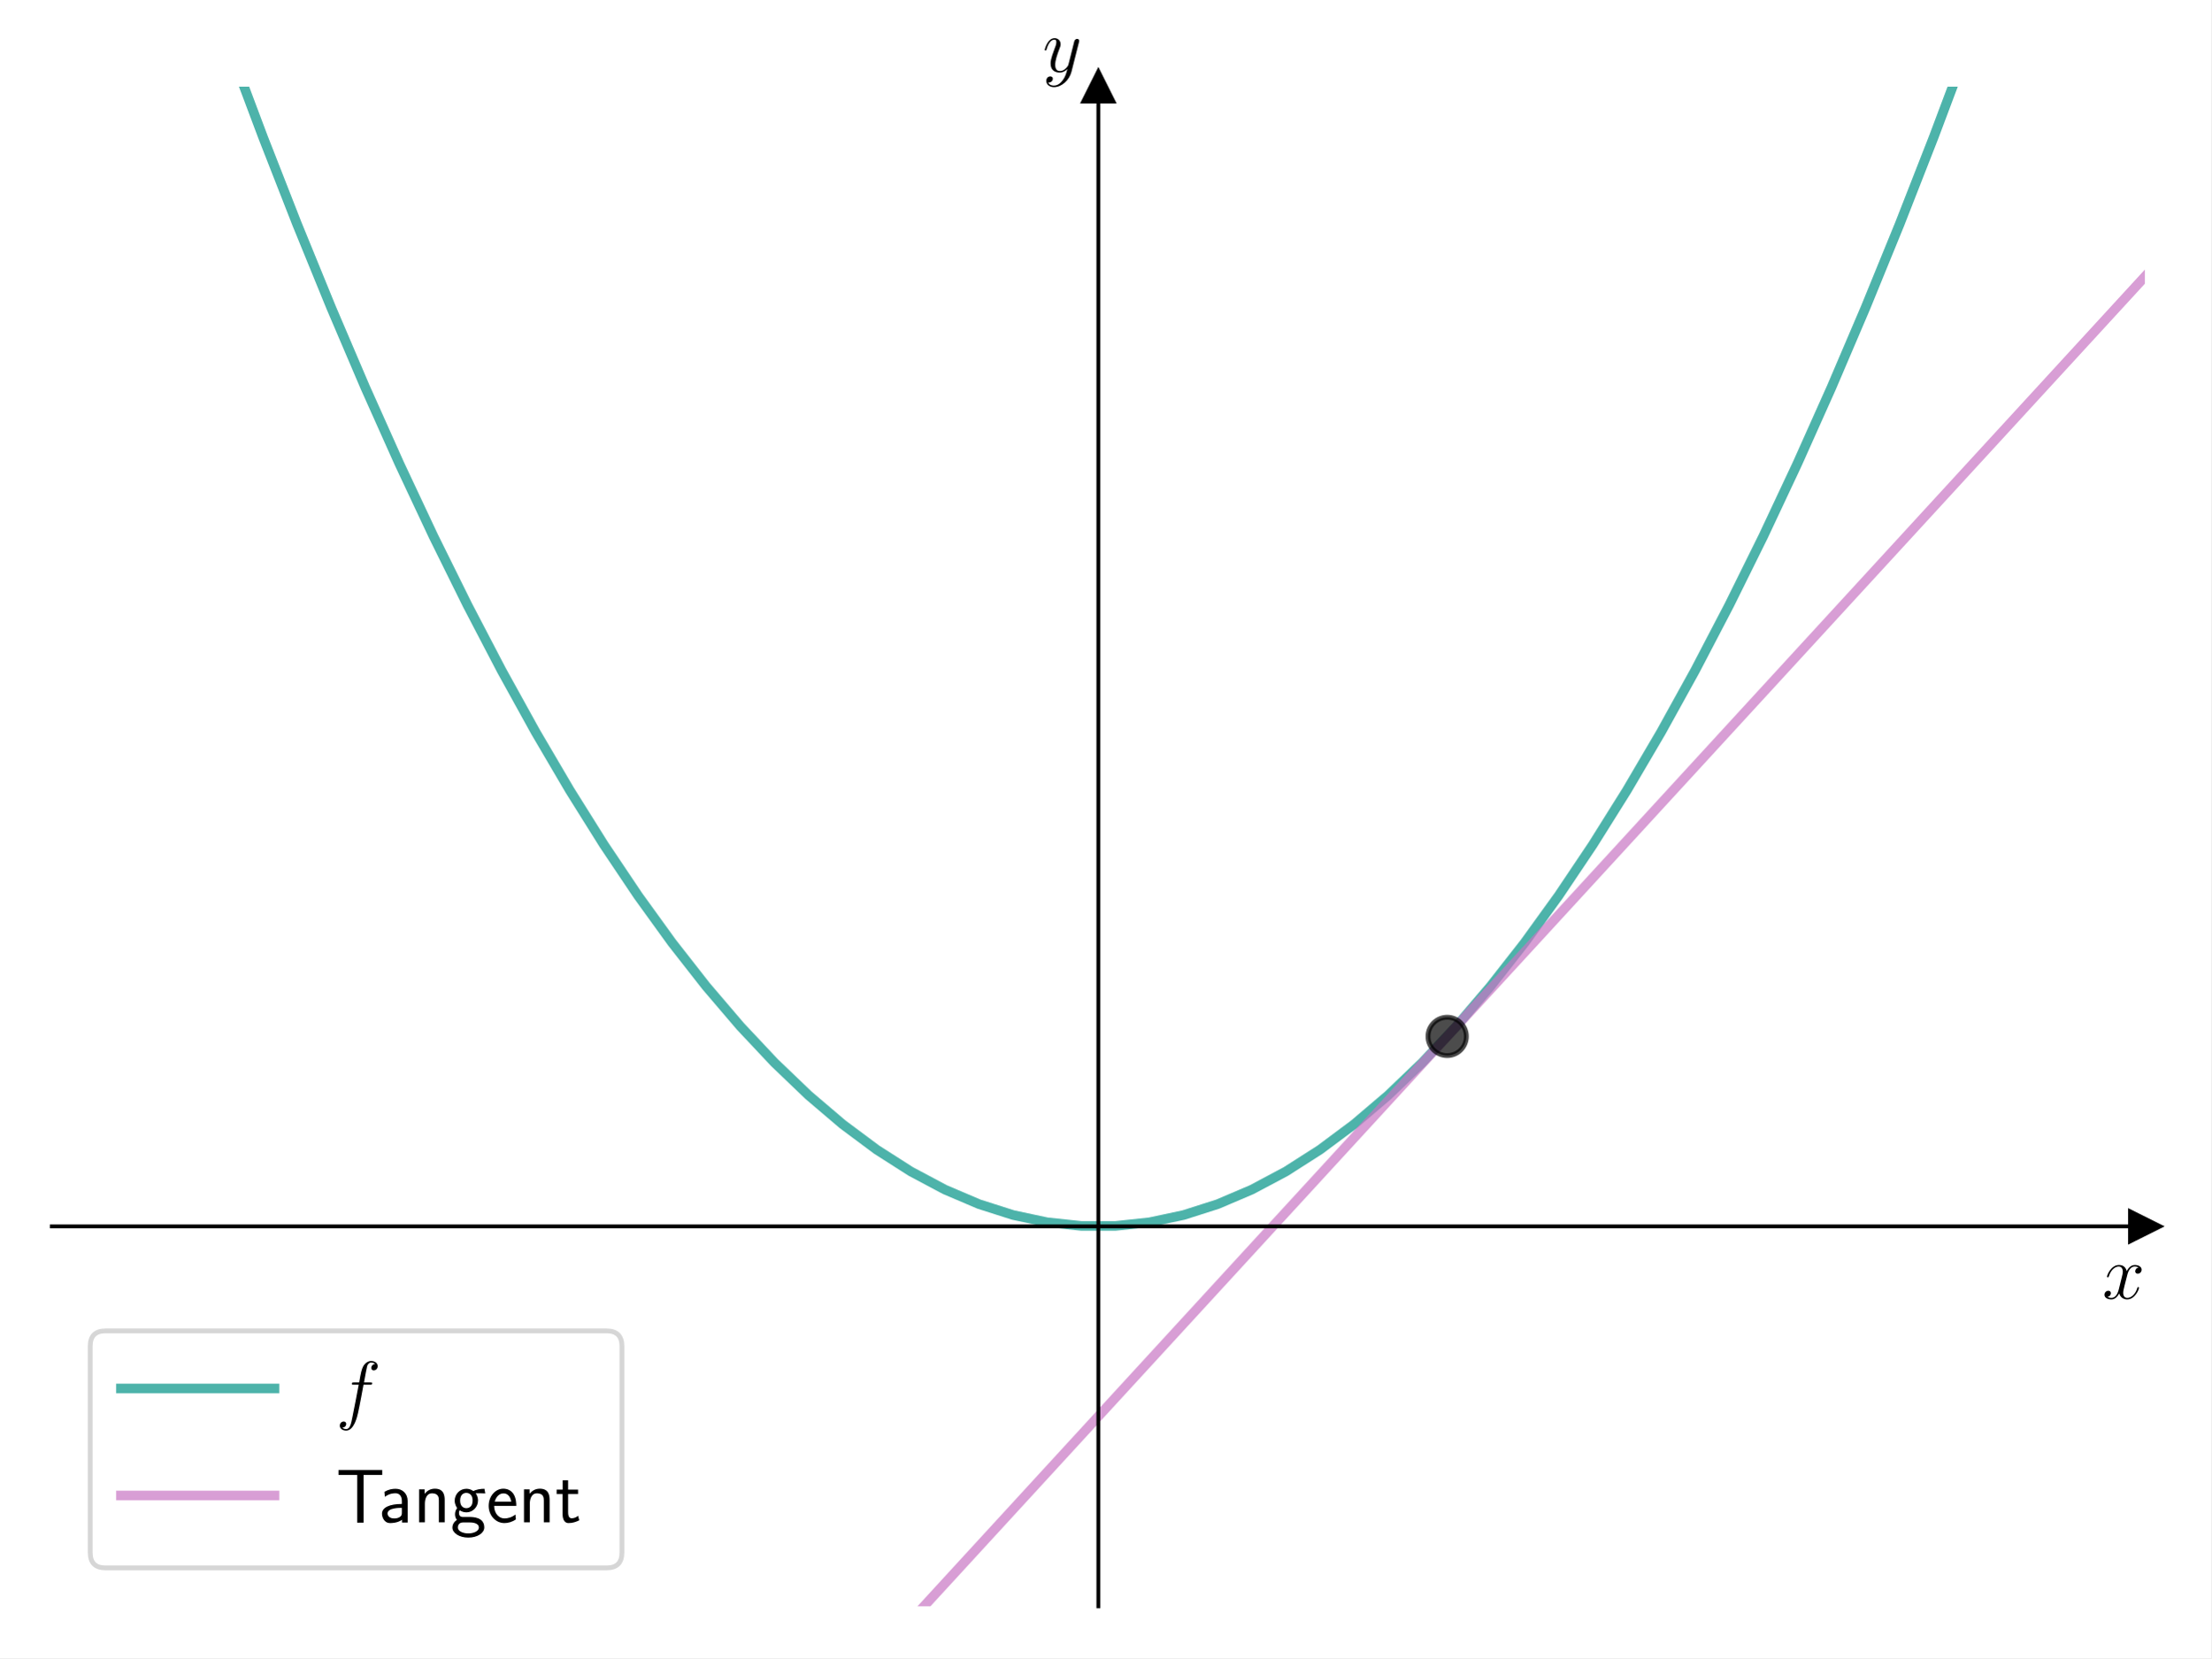
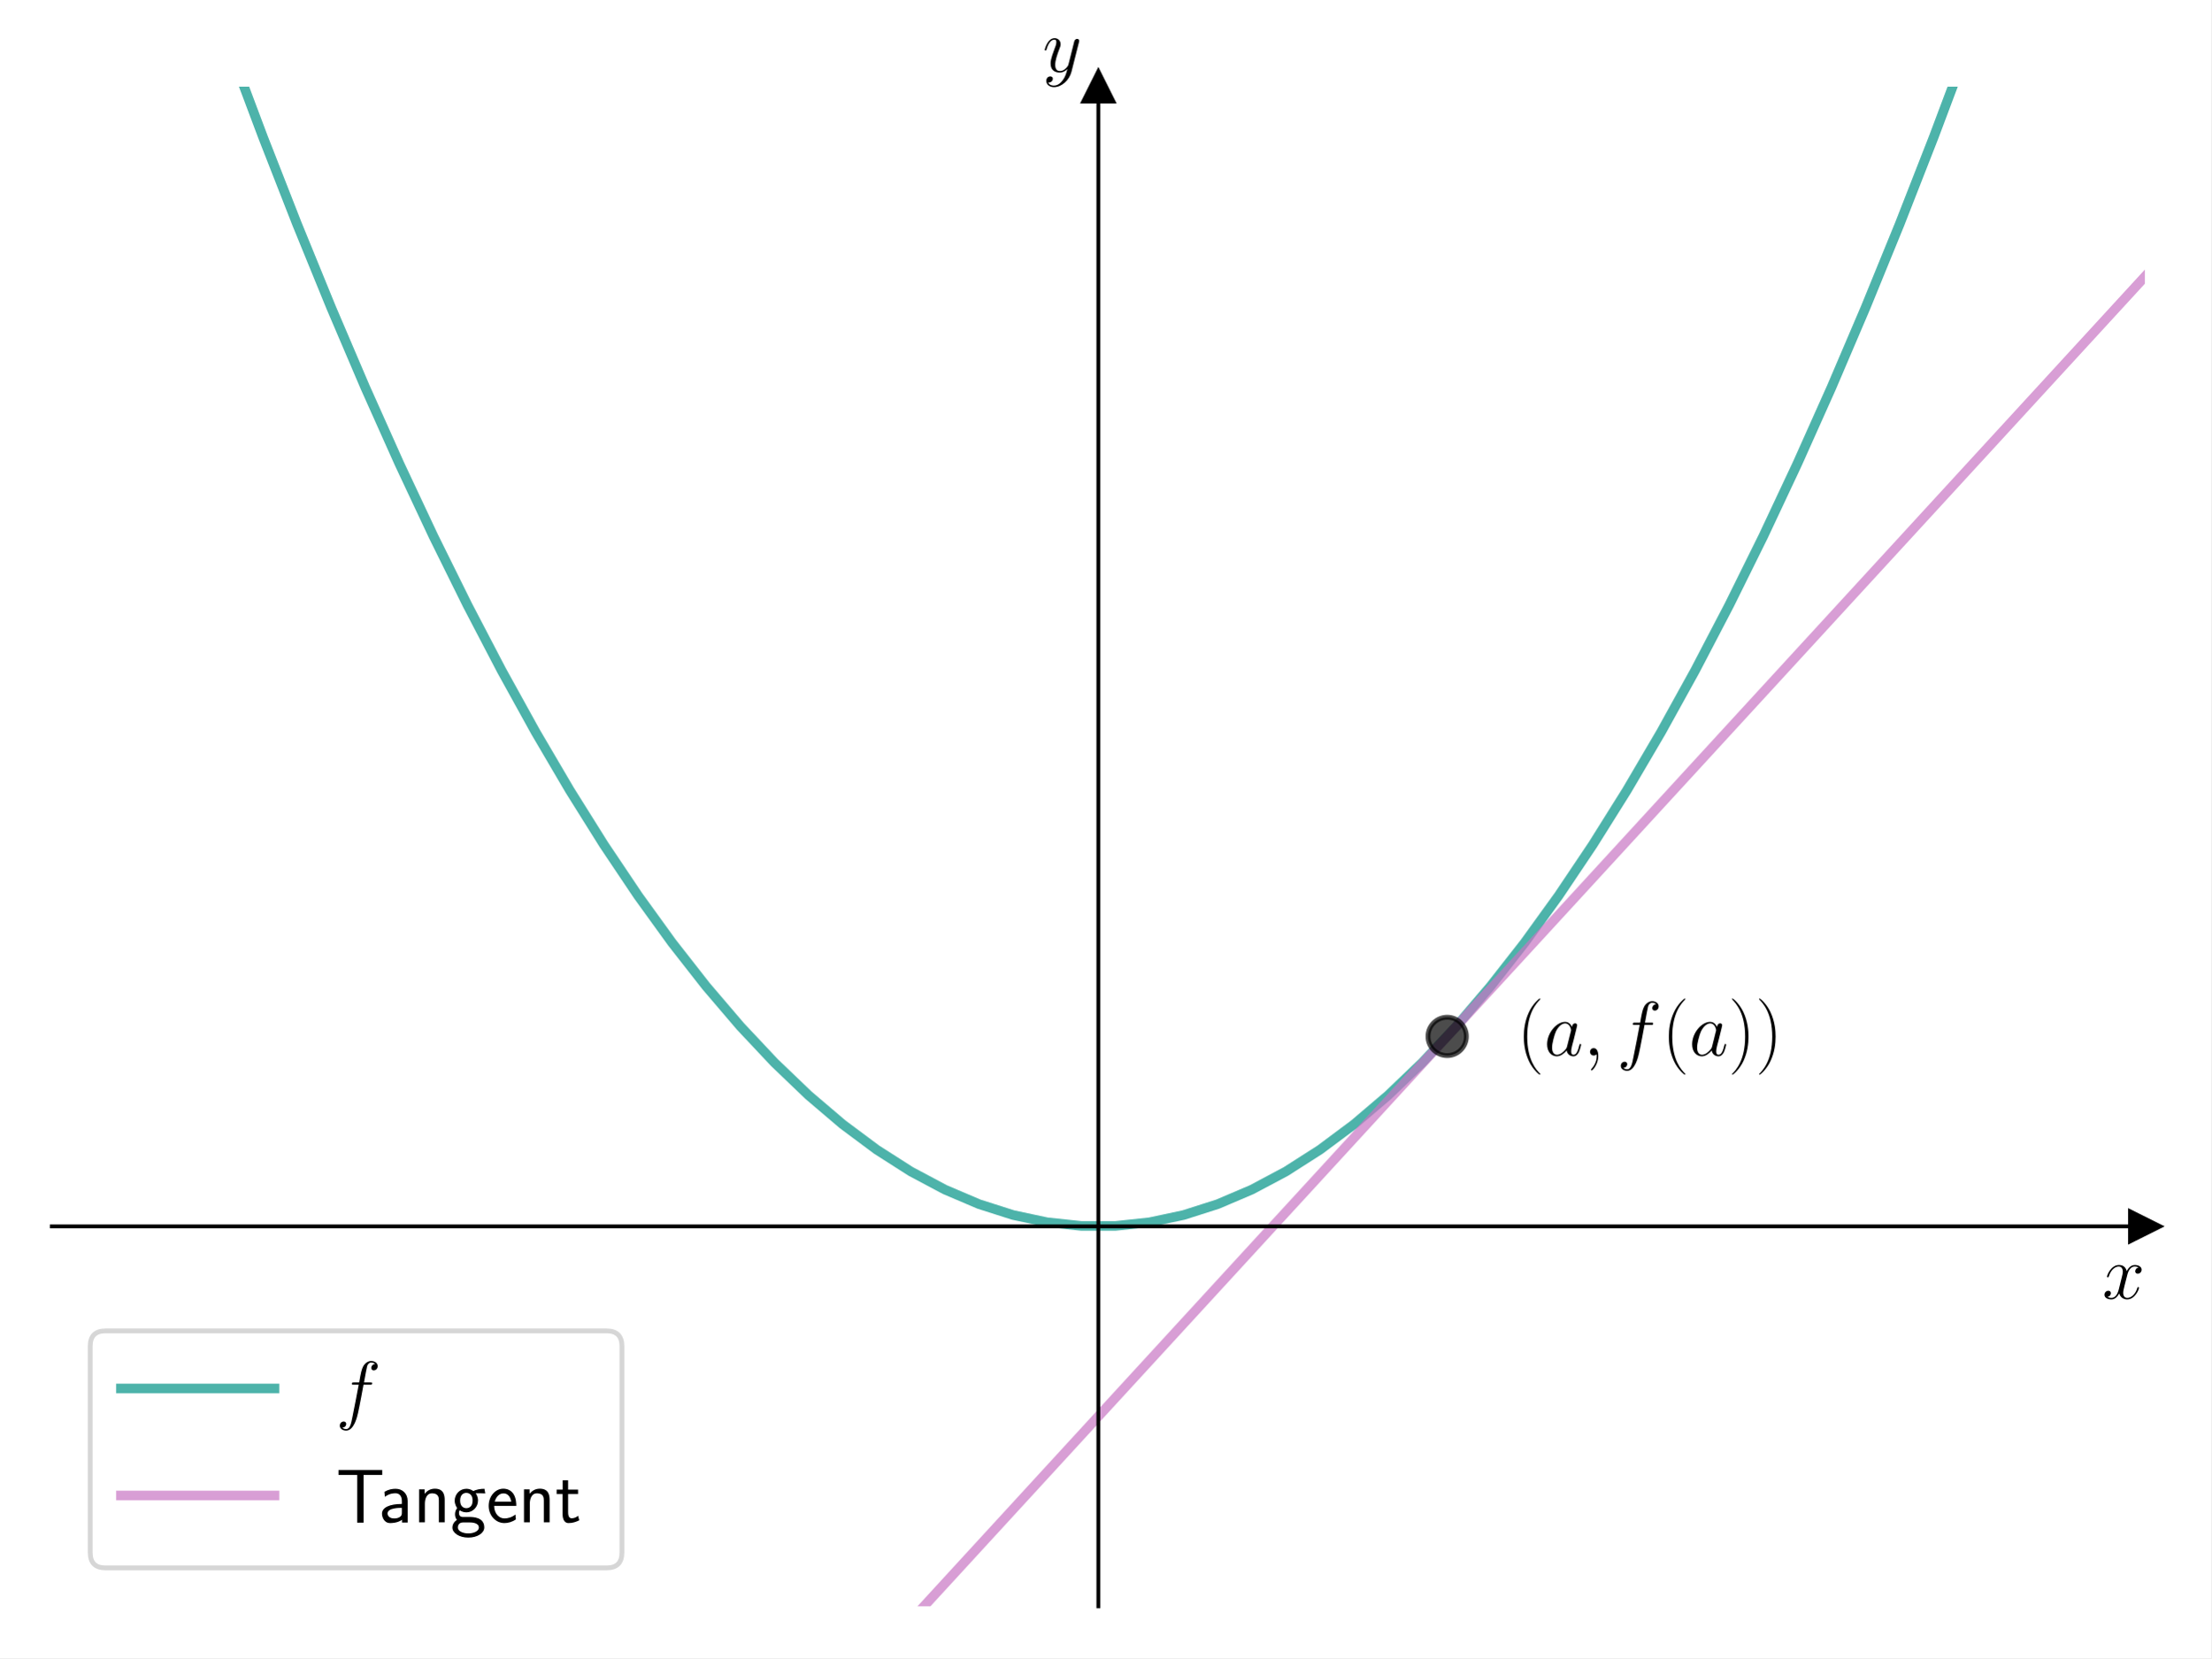
<svg xmlns="http://www.w3.org/2000/svg" xmlns:xlink="http://www.w3.org/1999/xlink" width="460.8pt" height="345.6pt" viewBox="0 0 460.8 345.6" version="1.1">
  <defs>
    <style type="text/css">*{stroke-linejoin: round; stroke-linecap: butt}</style>
  </defs>
  <g id="figure_1">
    <g id="patch_1">
      <path d="M 0 345.6  L 460.8 345.6  L 460.8 0  L 0 0  z " style="fill: #ffffff" />
    </g>
    <g id="axes_1">
      <g id="patch_2">
        <path d="M 10.8 334.8  L 447 334.8  L 447 18.065  L 10.8 18.065  z " style="fill: #ffffff" />
      </g>
      <g id="matplotlib.axis_1">
        <g id="text_1">
          <g transform="translate(438.1306 270.6857) scale(0.16 -0.16)">
            <defs>
              <path id="CMMI12-78" d="M 3034 2606  C 2829 2567 2752 2414 2752 2293  C 2752 2139 2874 2088 2963 2088  C 3155 2088 3290 2254 3290 2427  C 3290 2695 2982 2816 2714 2816  C 2323 2816 2106 2433 2048 2312  C 1901 2816 1504 2816 1389 2816  C 736 2816 390 1980 390 1839  C 390 1814 416 1782 461 1782  C 512 1782 525 1820 538 1846  C 755 2555 1184 2689 1370 2689  C 1658 2689 1715 2420 1715 2267  C 1715 2127 1677 1980 1600 1673  L 1382 798  C 1286 415 1101 64 762 64  C 730 64 570 64 435 147  C 666 192 717 383 717 460  C 717 588 621 664 499 664  C 346 664 179 530 179 326  C 179 57 480 -64 755 -64  C 1062 -64 1280 179 1414 441  C 1517 64 1837 -64 2074 -64  C 2726 -64 3072 773 3072 913  C 3072 945 3046 971 3008 971  C 2950 971 2944 939 2925 888  C 2752 326 2381 64 2093 64  C 1869 64 1747 230 1747 492  C 1747 632 1773 734 1875 1156  L 2099 2024  C 2195 2408 2413 2689 2707 2689  C 2720 2689 2899 2689 3034 2606  z " transform="scale(0.015625)" />
            </defs>
            <use xlink:href="#CMMI12-78" transform="scale(0.996264)" />
          </g>
        </g>
      </g>
      <g id="matplotlib.axis_2">
        <g id="text_2">
          <g transform="translate(217.2897 14.96506) scale(0.16 -0.16)">
            <defs>
              <path id="CMMI12-79" d="M 1683 -700  C 1510 -939 1261 -1152 947 -1152  C 870 -1152 563 -1152 467 -889  C 486 -895 518 -895 531 -895  C 723 -895 851 -729 851 -582  C 851 -435 730 -384 634 -384  C 531 -384 307 -458 307 -759  C 307 -1071 582 -1286 947 -1286  C 1587 -1286 2234 -700 2413 6  L 3040 2485  C 3046 2517 3059 2556 3059 2594  C 3059 2689 2982 2753 2886 2753  C 2829 2753 2694 2727 2643 2535  L 2170 658  C 2138 543 2138 530 2086 460  C 1958 281 1747 64 1440 64  C 1082 64 1050 415 1050 588  C 1050 952 1222 1443 1395 1903  C 1466 2088 1504 2178 1504 2305  C 1504 2574 1312 2816 998 2816  C 410 2816 173 1890 173 1839  C 173 1814 198 1782 243 1782  C 301 1782 307 1807 333 1897  C 486 2433 730 2689 979 2689  C 1037 2689 1146 2689 1146 2478  C 1146 2312 1075 2127 979 1884  C 666 1047 666 837 666 683  C 666 77 1101 -64 1421 -64  C 1606 -64 1837 -6 2061 230  L 2067 224  C 1971 -147 1907 -392 1683 -700  z " transform="scale(0.015625)" />
            </defs>
            <use xlink:href="#CMMI12-79" transform="scale(0.996264)" />
          </g>
        </g>
      </g>
      <g id="line2d_1">
        <defs>
-           <path id="m32dc6d2966" d="M 3 0  L -3 -3  L -3 3  z " style="stroke: #000000; stroke-linejoin: miter" />
+           <path id="m9f490c34ac" d="M 3 0  L -3 -3  L -3 3  z " style="stroke: #000000; stroke-linejoin: miter" />
        </defs>
        <g>
-           <use xlink:href="#m32dc6d2966" x="447" y="255.616" style="stroke: #000000; stroke-linejoin: miter" />
+           <use xlink:href="#m9f490c34ac" x="447" y="255.616" style="stroke: #000000; stroke-linejoin: miter" />
        </g>
      </g>
      <g id="line2d_2">
        <defs>
-           <path id="m4ff0ca5d74" d="M 0 -3  L -3 3  L 3 3  z " style="stroke: #000000; stroke-linejoin: miter" />
+           <path id="m5529723133" d="M 0 -3  L -3 3  L 3 3  z " style="stroke: #000000; stroke-linejoin: miter" />
        </defs>
        <g>
-           <use xlink:href="#m4ff0ca5d74" x="228.9" y="18.065" style="stroke: #000000; stroke-linejoin: miter" />
+           <use xlink:href="#m5529723133" x="228.9" y="18.065" style="stroke: #000000; stroke-linejoin: miter" />
        </g>
      </g>
      <g id="line2d_3">
-         <path d="M 43.848 -1  L 47.683 9.616  L 54.79 28.532  L 61.896 46.691  L 69.003 64.093  L 76.109 80.739  L 83.216 96.629  L 90.322 111.761  L 97.429 126.137  L 104.535 139.757  L 111.642 152.619  L 118.748 164.726  L 125.855 176.075  L 132.962 186.668  L 140.068 196.504  L 147.175 205.584  L 154.281 213.907  L 161.388 221.473  L 168.494 228.283  L 175.601 234.336  L 182.707 239.632  L 189.814 244.172  L 196.921 247.955  L 204.027 250.982  L 211.134 253.252  L 218.24 254.765  L 225.347 255.522  L 232.453 255.522  L 239.56 254.765  L 246.666 253.252  L 253.773 250.982  L 260.879 247.955  L 267.986 244.172  L 275.093 239.632  L 282.199 234.336  L 289.306 228.283  L 296.412 221.473  L 303.519 213.907  L 310.625 205.584  L 317.732 196.504  L 324.838 186.668  L 331.945 176.075  L 339.052 164.726  L 346.158 152.619  L 353.265 139.757  L 360.371 126.137  L 367.478 111.761  L 374.584 96.629  L 381.691 80.739  L 388.797 64.093  L 395.904 46.691  L 403.01 28.532  L 410.117 9.616  L 413.952 -1  " clip-path="url(#p2a7432b05f)" style="fill: none; stroke: #029386; stroke-opacity: 0.7; stroke-width: 2; stroke-linecap: square" />
+         <path d="M 43.848 -1  L 47.683 9.616  L 54.79 28.532  L 61.896 46.691  L 69.003 64.093  L 76.109 80.739  L 83.216 96.629  L 90.322 111.761  L 97.429 126.137  L 104.535 139.757  L 111.642 152.619  L 118.748 164.726  L 125.855 176.075  L 132.962 186.668  L 140.068 196.504  L 147.175 205.584  L 154.281 213.907  L 161.388 221.473  L 168.494 228.283  L 175.601 234.336  L 182.707 239.632  L 189.814 244.172  L 196.921 247.955  L 204.027 250.982  L 211.134 253.252  L 218.24 254.765  L 225.347 255.522  L 232.453 255.522  L 239.56 254.765  L 246.666 253.252  L 253.773 250.982  L 260.879 247.955  L 267.986 244.172  L 275.093 239.632  L 282.199 234.336  L 289.306 228.283  L 296.412 221.473  L 303.519 213.907  L 310.625 205.584  L 317.732 196.504  L 324.838 186.668  L 331.945 176.075  L 339.052 164.726  L 346.158 152.619  L 353.265 139.757  L 360.371 126.137  L 367.478 111.761  L 374.584 96.629  L 381.691 80.739  L 388.797 64.093  L 395.904 46.691  L 403.01 28.532  L 410.117 9.616  L 413.952 -1  " clip-path="url(#p7809e424d4)" style="fill: none; stroke: #029386; stroke-opacity: 0.7; stroke-width: 2; stroke-linecap: square" />
      </g>
      <g id="line2d_4">
-         <path d="M 181.717 346.6  L 182.707 345.521  L 189.814 337.781  L 196.921 330.04  L 204.027 322.3  L 211.134 314.559  L 218.24 306.819  L 225.347 299.079  L 232.453 291.338  L 239.56 283.598  L 246.666 275.857  L 253.773 268.117  L 260.879 260.377  L 267.986 252.636  L 275.093 244.896  L 282.199 237.155  L 289.306 229.415  L 296.412 221.675  L 303.519 213.934  L 310.625 206.194  L 317.732 198.453  L 324.838 190.713  L 331.945 182.973  L 339.052 175.232  L 346.158 167.492  L 353.265 159.752  L 360.371 152.011  L 367.478 144.271  L 374.584 136.53  L 381.691 128.79  L 388.797 121.05  L 395.904 113.309  L 403.01 105.569  L 410.117 97.828  L 417.224 90.088  L 424.33 82.348  L 431.437 74.607  L 438.543 66.867  L 445.65 59.126  L 452.756 51.386  " clip-path="url(#p2a7432b05f)" style="fill: none; stroke: #c875c4; stroke-opacity: 0.7; stroke-width: 2; stroke-linecap: square" />
+         <path d="M 181.717 346.6  L 182.707 345.521  L 189.814 337.781  L 196.921 330.04  L 204.027 322.3  L 211.134 314.559  L 218.24 306.819  L 225.347 299.079  L 232.453 291.338  L 239.56 283.598  L 246.666 275.857  L 253.773 268.117  L 260.879 260.377  L 267.986 252.636  L 275.093 244.896  L 282.199 237.155  L 289.306 229.415  L 296.412 221.675  L 303.519 213.934  L 310.625 206.194  L 317.732 198.453  L 324.838 190.713  L 331.945 182.973  L 339.052 175.232  L 346.158 167.492  L 353.265 159.752  L 360.371 152.011  L 367.478 144.271  L 374.584 136.53  L 381.691 128.79  L 388.797 121.05  L 395.904 113.309  L 403.01 105.569  L 410.117 97.828  L 417.224 90.088  L 424.33 82.348  L 431.437 74.607  L 438.543 66.867  L 445.65 59.126  L 452.756 51.386  " clip-path="url(#p7809e424d4)" style="fill: none; stroke: #c875c4; stroke-opacity: 0.7; stroke-width: 2; stroke-linecap: square" />
      </g>
      <g id="line2d_5">
        <defs>
-           <path id="me2b2d96ff4" d="M 0 4  C 1.061 4 2.078 3.579 2.828 2.828  C 3.579 2.078 4 1.061 4 0  C 4 -1.061 3.579 -2.078 2.828 -2.828  C 2.078 -3.579 1.061 -4 0 -4  C -1.061 -4 -2.078 -3.579 -2.828 -2.828  C -3.579 -2.078 -4 -1.061 -4 0  C -4 1.061 -3.579 2.078 -2.828 2.828  C -2.078 3.579 -1.061 4 0 4  z " style="stroke: #000000; stroke-opacity: 0.7" />
+           <path id="mb286269d16" d="M 0 4  C 1.061 4 2.078 3.579 2.828 2.828  C 3.579 2.078 4 1.061 4 0  C 4 -1.061 3.579 -2.078 2.828 -2.828  C 2.078 -3.579 1.061 -4 0 -4  C -1.061 -4 -2.078 -3.579 -2.828 -2.828  C -3.579 -2.078 -4 -1.061 -4 0  C -4 1.061 -3.579 2.078 -2.828 2.828  C -2.078 3.579 -1.061 4 0 4  z " style="stroke: #000000; stroke-opacity: 0.7" />
        </defs>
-         <g clip-path="url(#p2a7432b05f)">
-           <use xlink:href="#me2b2d96ff4" x="301.6" y="216.024" style="fill-opacity: 0.7; stroke: #000000; stroke-opacity: 0.7" />
+         <g clip-path="url(#p7809e424d4)">
+           <use xlink:href="#mb286269d16" x="301.6" y="216.024" style="fill-opacity: 0.7; stroke: #000000; stroke-opacity: 0.7" />
        </g>
      </g>
      <g id="patch_3">
        <path d="M 228.9 334.8  L 228.9 18.065  " style="fill: none; stroke: #000000; stroke-width: 0.8; stroke-linejoin: miter; stroke-linecap: square" />
      </g>
      <g id="patch_4">
        <path d="M 447 334.8  L 447 18.065  " style="fill: none" />
      </g>
      <g id="patch_5">
        <path d="M 10.8 255.616  L 447 255.616  " style="fill: none; stroke: #000000; stroke-width: 0.8; stroke-linejoin: miter; stroke-linecap: square" />
      </g>
      <g id="patch_6">
        <path d="M 10.8 18.065  L 447 18.065  " style="fill: none" />
      </g>
+       <g id="text_3">
+         <g transform="translate(316.14 220.0093) scale(0.16 -0.16)">
+           <defs>
+             <path id="CMR17-28" d="M 1958 -1561  C 1958 -1555 1958 -1542 1939 -1523  C 1645 -1224 858 -407 858 1581  C 858 3569 1632 4379 1946 4697  C 1946 4704 1958 4717 1958 4736  C 1958 4755 1939 4768 1914 4768  C 1843 4768 1299 4296 986 3594  C 666 2887 576 2199 576 1588  C 576 1128 621 351 1005 -471  C 1312 -1135 1837 -1600 1914 -1600  C 1946 -1600 1958 -1587 1958 -1561  z " transform="scale(0.015625)" />
+             <path id="CMMI12-61" d="M 1926 760  C 1894 651 1894 639 1805 517  C 1664 338 1382 64 1082 64  C 819 64 672 300 672 677  C 672 1028 870 1743 992 2012  C 1210 2459 1510 2689 1760 2689  C 2182 2689 2266 2165 2266 2114  C 2266 2108 2246 2024 2240 2012  L 1926 760  z M 2336 2395  C 2266 2561 2093 2816 1760 2816  C 1037 2816 256 1884 256 939  C 256 307 627 -64 1062 -64  C 1414 -64 1715 211 1894 422  C 1958 45 2259 -64 2451 -64  C 2643 -64 2797 51 2912 281  C 3014 498 3104 888 3104 913  C 3104 945 3078 971 3040 971  C 2982 971 2976 939 2950 843  C 2854 466 2733 64 2470 64  C 2285 64 2272 230 2272 358  C 2272 505 2291 575 2349 824  C 2394 984 2426 1124 2477 1309  C 2714 2267 2771 2497 2771 2535  C 2771 2625 2701 2695 2605 2695  C 2400 2695 2349 2472 2336 2395  z " transform="scale(0.015625)" />
+             <path id="CMMI12-3b" d="M 1248 -31  C 1248 343 1126 619 864 619  C 659 619 557 453 557 313  C 557 172 653 0 870 0  C 954 0 1024 26 1082 83  C 1094 96 1101 96 1107 96  C 1120 96 1120 5 1120 -27  C 1120 -240 1082 -659 710 -1080  C 640 -1157 640 -1170 640 -1183  C 640 -1216 672 -1248 704 -1248  C 755 -1248 1248 -771 1248 -31  z " transform="scale(0.015625)" />
+             <path id="CMMI12-66" d="M 2854 2566  C 2982 2566 3034 2566 3034 2688  C 3034 2752 2982 2752 2867 2752  L 2349 2752  C 2470 3429 2560 3897 2611 4107  C 2650 4265 2784 4416 2950 4416  C 3085 4416 3219 4358 3283 4298  C 3034 4272 2957 4082 2957 3969  C 2957 3837 3053 3759 3174 3759  C 3302 3759 3494 3870 3494 4119  C 3494 4393 3226 4544 2944 4544  C 2669 4544 2400 4334 2272 4078  C 2157 3848 2093 3611 1946 2752  L 1517 2752  C 1395 2752 1331 2752 1331 2637  C 1331 2566 1370 2566 1498 2566  L 1907 2566  C 1792 1976 1530 542 1382 -137  C 1274 -689 1178 -1152 858 -1152  C 838 -1152 653 -1152 538 -1031  C 864 -1005 864 -726 864 -720  C 864 -593 768 -517 646 -517  C 518 -517 326 -625 326 -867  C 326 -1140 608 -1280 858 -1280  C 1510 -1280 1779 -118 1850 199  C 1965 688 2278 2376 2310 2566  L 2854 2566  z " transform="scale(0.015625)" />
+             <path id="CMR17-29" d="M 1683 1581  C 1683 2040 1638 2817 1254 3639  C 947 4303 422 4768 346 4768  C 326 4768 301 4761 301 4729  C 301 4717 307 4710 314 4697  C 621 4378 1402 3568 1402 1584  C 1402 -407 627 -1217 314 -1537  C 307 -1549 301 -1556 301 -1568  C 301 -1600 326 -1600 346 -1600  C 416 -1600 960 -1128 1274 -426  C 1594 281 1683 969 1683 1581  z " transform="scale(0.015625)" />
+           </defs>
+           <use xlink:href="#CMR17-28" transform="scale(0.996264)" />
+           <use xlink:href="#CMMI12-61" transform="translate(35.28077 0) scale(0.996264)" />
+           <use xlink:href="#CMMI12-3b" transform="translate(86.48862 0) scale(0.996264)" />
+           <use xlink:href="#CMMI12-66" transform="translate(130.1902 0) scale(0.996264)" />
+           <use xlink:href="#CMR17-28" transform="translate(188.9105 0) scale(0.996264)" />
+           <use xlink:href="#CMMI12-61" transform="translate(224.1913 0) scale(0.996264)" />
+           <use xlink:href="#CMR17-29" transform="translate(275.3991 0) scale(0.996264)" />
+           <use xlink:href="#CMR17-29" transform="translate(310.6799 0) scale(0.996264)" />
+         </g>
+       </g>
      <g id="legend_1">
        <g id="patch_7">
          <path d="M 22 326.8  L 126.407 326.8  Q 129.607 326.8 129.607 323.6  L 129.607 280.601  Q 129.607 277.401 126.407 277.401  L 22 277.401  Q 18.8 277.401 18.8 280.601  L 18.8 323.6  Q 18.8 326.8 22 326.8  z " style="fill: #ffffff; opacity: 0.8; stroke: #cccccc; stroke-linejoin: miter" />
        </g>
        <g id="line2d_6">
          <path d="M 25.2 289.401  L 41.2 289.401  L 57.2 289.401  " style="fill: none; stroke: #029386; stroke-opacity: 0.7; stroke-width: 2; stroke-linecap: square" />
        </g>
-         <g id="text_3">
+         <g id="text_4">
          <g transform="translate(70 295.001) scale(0.16 -0.16)">
-             <defs>
-               <path id="CMMI12-66" d="M 2854 2566  C 2982 2566 3034 2566 3034 2688  C 3034 2752 2982 2752 2867 2752  L 2349 2752  C 2470 3429 2560 3897 2611 4107  C 2650 4265 2784 4416 2950 4416  C 3085 4416 3219 4358 3283 4298  C 3034 4272 2957 4082 2957 3969  C 2957 3837 3053 3759 3174 3759  C 3302 3759 3494 3870 3494 4119  C 3494 4393 3226 4544 2944 4544  C 2669 4544 2400 4334 2272 4078  C 2157 3848 2093 3611 1946 2752  L 1517 2752  C 1395 2752 1331 2752 1331 2637  C 1331 2566 1370 2566 1498 2566  L 1907 2566  C 1792 1976 1530 542 1382 -137  C 1274 -689 1178 -1152 858 -1152  C 838 -1152 653 -1152 538 -1031  C 864 -1005 864 -726 864 -720  C 864 -593 768 -517 646 -517  C 518 -517 326 -625 326 -867  C 326 -1140 608 -1280 858 -1280  C 1510 -1280 1779 -118 1850 199  C 1965 688 2278 2376 2310 2566  L 2854 2566  z " transform="scale(0.015625)" />
-             </defs>
            <use xlink:href="#CMMI12-66" transform="scale(0.996264)" />
          </g>
        </g>
        <g id="line2d_7">
          <path d="M 25.2 311.701  L 41.2 311.701  L 57.2 311.701  " style="fill: none; stroke: #c875c4; stroke-opacity: 0.7; stroke-width: 2; stroke-linecap: square" />
        </g>
-         <g id="text_4">
+         <g id="text_5">
          <g transform="translate(70 317.3005) scale(0.16 -0.16)">
            <defs>
              <path id="CMSS17-54" d="M 2317 3968  L 2848 3968  C 2925 3968 3002 3968 3078 3968  L 3878 3968  L 3878 4376  L 218 4376  L 218 3968  L 1018 3968  C 1094 3968 1171 3968 1248 3968  L 1779 3968  L 1779 -32  L 2317 -32  L 2317 3968  z " transform="scale(0.015625)" />
              <path id="CMSS17-61" d="M 2406 1791  C 2406 2392 1978 2808 1402 2808  C 1120 2808 813 2757 461 2553  L 499 2135  C 659 2248 934 2432 1395 2432  C 1722 2432 1920 2180 1920 1782  L 1920 1536  C 896 1536 256 1238 256 726  C 256 461 416 -64 947 -64  C 1043 -64 1562 -64 1933 217  L 1933 -19  L 2406 -19  L 2406 1791  z M 1920 816  C 1920 701 1920 548 1728 434  C 1562 325 1350 325 1261 325  C 941 325 723 511 723 744  C 723 1211 1722 1211 1920 1211  L 1920 816  z " transform="scale(0.015625)" />
              <path id="CMSS17-6e" d="M 2618 1877  C 2618 2283 2522 2816 1798 2816  C 1389 2816 1120 2606 941 2389  L 941 2758  L 474 2758  L 474 0  L 960 0  L 960 1559  C 960 1964 1114 2428 1549 2428  C 2112 2428 2131 2048 2131 1829  L 2131 0  L 2618 0  L 2618 1877  z " transform="scale(0.015625)" />
              <path id="CMSS17-67" d="M 2848 2808  C 2483 2808 2170 2738 1914 2617  C 1702 2777 1485 2808 1338 2808  C 781 2808 358 2349 358 1814  C 358 1468 550 1207 563 1195  C 448 1035 384 863 384 672  C 384 448 474 289 544 200  C 211 -3 166 -314 166 -435  C 166 -898 749 -1280 1498 -1280  C 2253 -1280 2835 -898 2835 -428  C 2835 448 1856 448 1587 448  L 1069 448  C 973 448 717 448 717 791  C 717 921 774 1004 781 1010  C 877 940 1075 832 1338 832  C 1869 832 2310 1278 2310 1827  C 2310 2132 2170 2355 2112 2432  L 2131 2432  C 2150 2432 2419 2432 2515 2432  C 2720 2432 2739 2429 2918 2419  L 2848 2808  z M 1338 1182  C 1120 1182 813 1315 813 1823  C 813 2375 1165 2464 1331 2464  C 1549 2464 1856 2331 1856 1823  C 1856 1271 1504 1182 1338 1182  z M 1581 -10  C 1734 -10 2381 -10 2381 -442  C 2381 -714 1984 -929 1504 -929  C 1018 -929 621 -720 621 -435  C 621 -403 621 -10 1062 -10  L 1581 -10  z " transform="scale(0.015625)" />
              <path id="CMSS17-65" d="M 2502 1377  C 2502 1590 2490 2003 2285 2345  C 2061 2713 1696 2816 1421 2816  C 755 2816 192 2188 192 1375  C 192 582 774 -64 1510 -64  C 1798 -64 2150 19 2470 248  C 2470 274 2458 414 2451 420  C 2451 433 2432 630 2432 656  C 2125 407 1773 325 1517 325  C 1107 325 666 667 646 1377  L 2502 1377  z M 698 1728  C 781 2084 1062 2421 1421 2421  C 1517 2421 1965 2421 2080 1728  L 698 1728  z " transform="scale(0.015625)" />
              <path id="CMSS17-74" d="M 1069 2368  L 1901 2368  L 1901 2737  L 1069 2737  L 1069 3520  L 614 3520  L 614 2737  L 109 2737  L 109 2368  L 602 2368  L 602 749  C 602 384 685 -64 1107 -64  C 1427 -64 1722 25 2003 172  L 1901 548  C 1747 414 1562 337 1363 337  C 1082 337 1069 696 1069 856  L 1069 2368  z " transform="scale(0.015625)" />
            </defs>
            <use xlink:href="#CMSS17-54" transform="scale(0.996264)" />
            <use xlink:href="#CMSS17-61" transform="translate(56.0122 0) scale(0.996264)" />
            <use xlink:href="#CMSS17-6e" transform="translate(100.9341 0) scale(0.996264)" />
            <use xlink:href="#CMSS17-67" transform="translate(149.1391 0) scale(0.996264)" />
            <use xlink:href="#CMSS17-65" transform="translate(195.9827 0) scale(0.996264)" />
            <use xlink:href="#CMSS17-6e" transform="translate(237.6215 0) scale(0.996264)" />
            <use xlink:href="#CMSS17-74" transform="translate(285.8265 0) scale(0.996264)" />
          </g>
        </g>
      </g>
    </g>
  </g>
  <defs>
-     <clipPath id="p2a7432b05f">
+     <clipPath id="p7809e424d4">
      <rect x="10.8" y="18.065" width="436.2" height="316.735" />
    </clipPath>
  </defs>
</svg>
